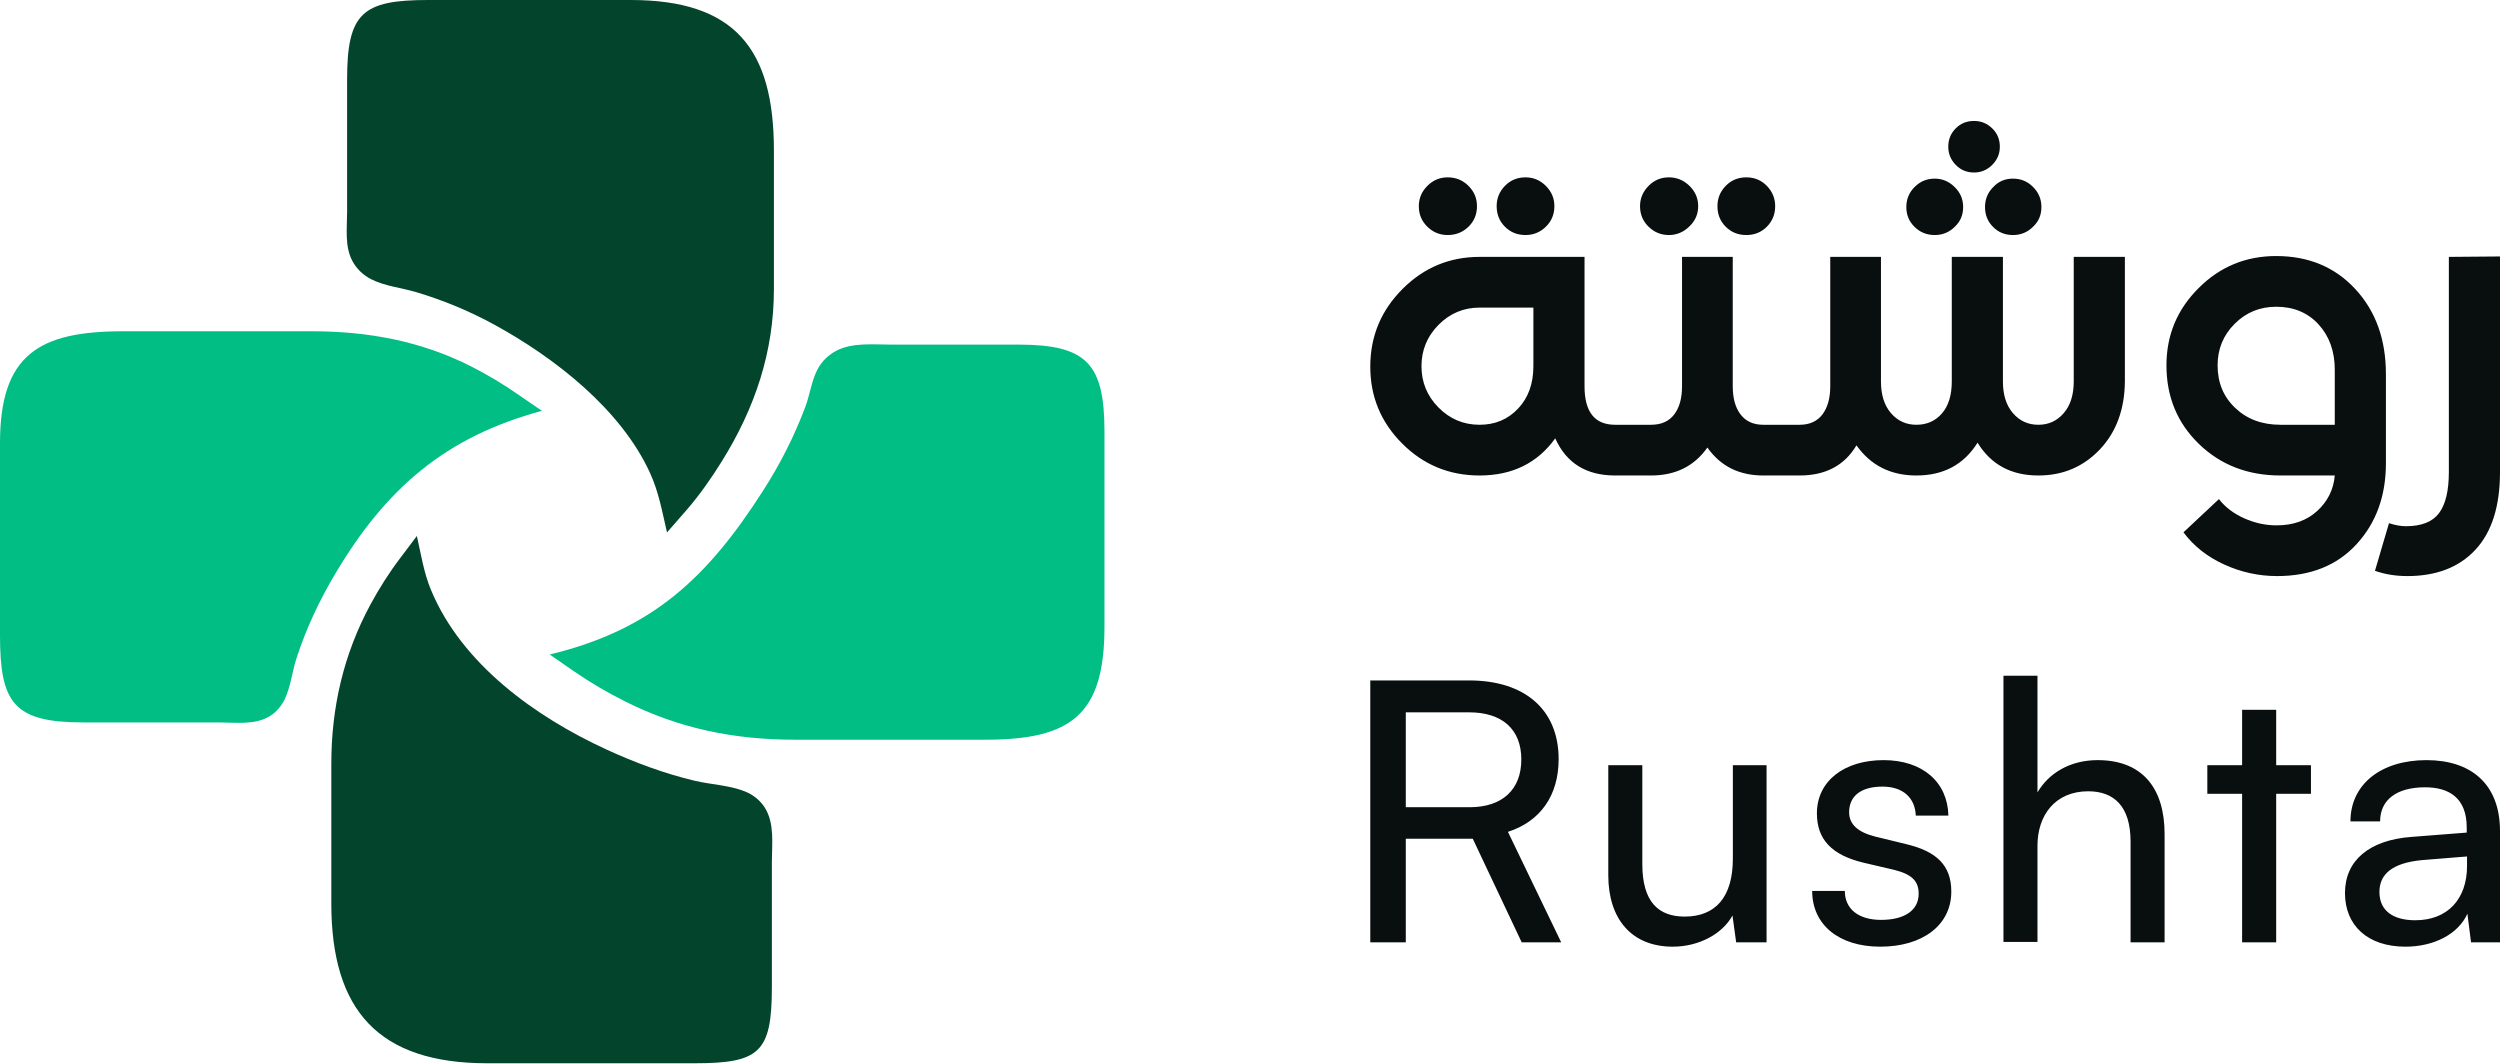
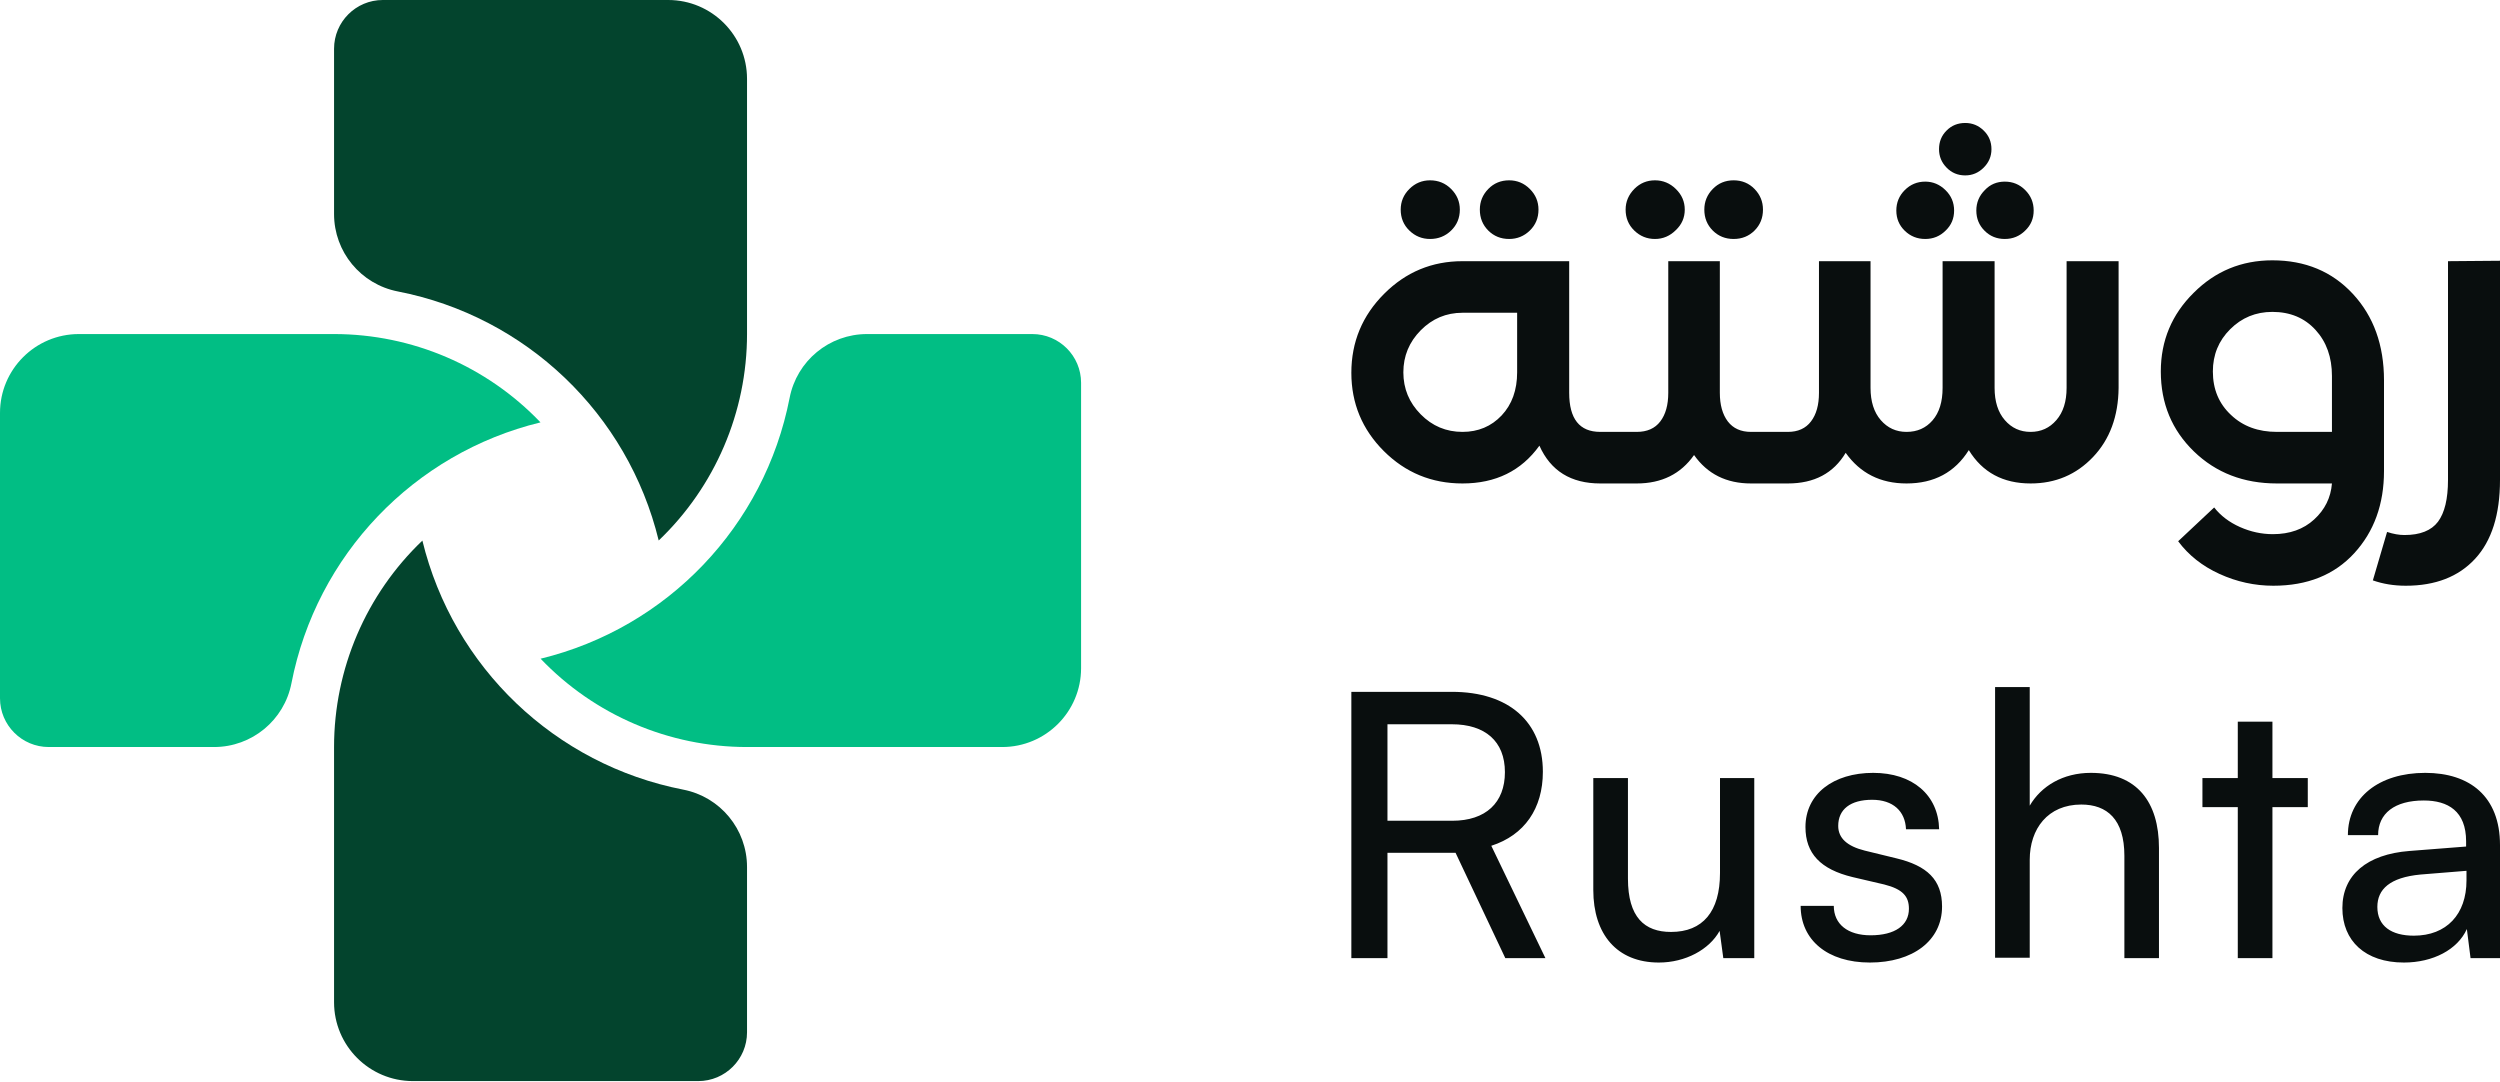
- <svg xmlns="http://www.w3.org/2000/svg" viewBox="0 0 470.25 200" width="470.25" height="200" role="img" aria-label="Rushta روشتة">
+ <svg xmlns="http://www.w3.org/2000/svg" viewBox="0 0 462.5 200" width="462.5" height="200" role="img" aria-label="Rushta روشتة">
  <g id="mark">
-     <path fill="#03442D" d="M78.41 100.81C79.19 104.23 79.71 107.72 81.07 110.97C86.86 124.93 100.73 134.84 114.02 140.96C119.36 143.42 124.95 145.5 130.67 146.86C133.77 147.59 137.23 147.69 140.18 148.89C141.68 149.5 142.99 150.55 143.86 151.92C145.74 154.88 145.19 158.84 145.19 162.18L145.19 185.62C145.19 197.98 142.91 200 130.6 200L91.65 200C71.24 200 62.32 190.1 62.32 169.93L62.32 143.71C62.32 133.1 64.61 123.1 69.68 113.71C71.33 110.67 73.2 107.7 75.31 104.94C76.35 103.58 79.44 99.43 78.41 100.81Z" />
-     <path fill="#03442D" d="M125.46 100.14C124.56 96.27 123.92 92.55 122.26 88.94C116.77 76.96 104.38 67.33 93.11 61.14C88.44 58.57 83.41 56.48 78.31 54.96C75.53 54.13 72.38 53.83 69.79 52.51C68.25 51.72 66.99 50.49 66.21 48.95C64.82 46.21 65.29 42.81 65.29 39.84L65.29 14.96C65.29 2.41 68.19 0 80.55 0L118.62 0C138.23 0 145.57 9.19 145.57 28.27L145.57 54.39C145.57 66.16 142.02 76.74 135.8 86.73C133.82 89.93 131.66 93.02 129.2 95.87C127.96 97.3 124.23 101.57 125.46 100.14Z" />
-     <path fill="#01BE84" d="M101.93 77.28C83.86 82.15 72.63 91.81 63.09 107.88C60.04 113 57.57 118.25 55.74 123.92C54.95 126.37 54.67 129.21 53.56 131.52C52.95 132.8 51.98 133.94 50.78 134.69C47.98 136.43 44.28 135.89 41.13 135.89L15.68 135.89C2.59 135.89 0 132.26 0 119.5L0 83.34C0 66.69 7.34 62.31 23.17 62.31L58.67 62.31C69.19 62.31 79.24 64.15 88.69 68.96C91.77 70.52 94.78 72.34 97.62 74.32C99.05 75.31 103.37 78.26 101.93 77.28Z" />
-     <path fill="#01BE84" d="M103.41 123.11C122.63 118.48 133.01 108.74 143.53 92.31C146.72 87.34 149.4 82.07 151.48 76.54C152.37 74.18 152.67 71.42 153.91 69.23C154.67 67.88 155.85 66.77 157.21 66.03C160.26 64.38 164.27 64.82 167.63 64.82L191.54 64.82C204.45 64.82 207.75 68.42 207.75 81.22L207.75 117.94C207.75 134.53 201.42 139.14 185.33 139.14L149.54 139.14C138.17 139.14 127.76 137.06 117.54 131.92C114.26 130.27 111.01 128.38 107.99 126.29C106.46 125.23 101.87 122.06 103.41 123.11Z" />
+     <path fill="#03442D" d="M138.2 160.4L138.2 190.98C138.2 195.96 134.16 200 129.18 200L76.39 200C68.34 200 61.8 193.47 61.8 185.41L61.8 138.2C61.8 123.77 67.71 109.97 78.14 100.01C83.85 123.47 102.69 141.46 126.39 146.08C133.25 147.41 138.2 153.41 138.2 160.4Z" />
+     <path fill="#03442D" d="M61.8 39.6L61.8 9.02C61.8 4.04 65.84 0 70.82 0L123.61 0C131.66 0 138.2 6.53 138.2 14.59L138.2 61.8C138.2 76.23 132.29 90.03 121.86 99.99C116.15 76.53 97.31 58.54 73.61 53.92C66.75 52.59 61.8 46.59 61.8 39.6Z" />
+     <path fill="#01BE84" d="M39.6 138.2L9.02 138.2C4.04 138.2 0 134.16 0 129.18L0 76.39C0 68.34 6.53 61.8 14.59 61.8L61.8 61.8C76.23 61.8 90.03 67.71 99.99 78.14C76.53 83.85 58.54 102.69 53.92 126.39C52.59 133.25 46.59 138.2 39.6 138.2Z" />
+     <path fill="#01BE84" d="M160.4 61.8L190.98 61.8C195.96 61.8 200 65.84 200 70.82L200 123.61C200 131.66 193.47 138.2 185.41 138.2L138.2 138.2C123.77 138.2 109.97 132.29 100.01 121.86C123.47 116.15 141.46 97.31 146.08 73.61C147.41 66.75 153.41 61.8 160.4 61.8Z" />
  </g>
  <g id="arabic" aria-label="روشتة">
-     <path id="arabic-letters" fill="#090E0E" d="M263.84 54.33C267.84 50.33 272.67 48.32 278.31 48.32L298.05 48.32L298.05 72.67C298.05 77.49 299.97 79.9 303.81 79.9L306.27 79.9L306.27 89.44L303.81 89.44C298.38 89.44 294.62 87.11 292.54 82.45C289.2 87.11 284.45 89.44 278.31 89.44C272.61 89.44 267.76 87.44 263.76 83.44C259.75 79.44 257.75 74.61 257.75 68.97C257.75 63.26 259.78 58.38 263.84 54.33ZM267.38 68.88C267.38 71.9 268.44 74.49 270.58 76.65C272.72 78.82 275.3 79.9 278.31 79.9C281.22 79.9 283.63 78.89 285.55 76.86C287.47 74.83 288.43 72.17 288.43 68.88L288.43 57.86L278.31 57.86C275.3 57.86 272.72 58.95 270.58 61.11C268.44 63.28 267.38 65.87 267.38 68.88ZM304.63 79.9L310.55 79.9C312.47 79.9 313.92 79.26 314.91 77.97C315.9 76.68 316.39 74.91 316.39 72.67L316.39 48.32L325.93 48.32L325.93 72.67C325.93 74.91 326.42 76.68 327.41 77.97C328.4 79.26 329.82 79.9 331.68 79.9L337.69 79.9L337.69 89.44L331.68 89.44C327.13 89.44 323.63 87.69 321.16 84.18C318.69 87.69 315.16 89.44 310.55 89.44L304.63 89.44ZM338.51 79.9C340.37 79.9 341.8 79.26 342.79 77.97C343.77 76.68 344.27 74.91 344.27 72.67L344.27 48.32L353.81 48.32L353.81 71.76C353.81 74.28 354.44 76.27 355.7 77.72C356.96 79.18 358.55 79.9 360.47 79.9C362.44 79.9 364.04 79.19 365.28 77.77C366.51 76.34 367.13 74.34 367.13 71.76L367.13 48.32L376.75 48.32L376.75 71.76C376.75 74.28 377.38 76.27 378.64 77.72C379.9 79.18 381.49 79.9 383.41 79.9C385.33 79.9 386.92 79.18 388.18 77.72C389.44 76.27 390.07 74.28 390.07 71.76L390.07 48.32L399.69 48.32L399.69 71.76C399.64 77.02 398.06 81.29 394.97 84.55C391.87 87.81 388.02 89.44 383.41 89.44C378.31 89.44 374.5 87.39 371.98 83.27C369.4 87.39 365.57 89.44 360.47 89.44C355.64 89.44 351.89 87.55 349.2 83.77C346.95 87.55 343.39 89.44 338.51 89.44L336.04 89.44L336.04 79.9ZM413.59 54.16C417.59 50.16 422.45 48.16 428.15 48.16C434.23 48.16 439.2 50.23 443.03 54.37C446.87 58.51 448.79 63.84 448.79 70.36L448.79 87.14C448.79 93.28 446.95 98.35 443.28 102.35C439.61 106.36 434.62 108.36 428.31 108.36C424.86 108.36 421.54 107.63 418.36 106.18C415.18 104.73 412.63 102.71 410.71 100.13L417.38 93.88C418.58 95.42 420.17 96.62 422.15 97.5C424.12 98.38 426.15 98.82 428.23 98.82C431.36 98.82 433.91 97.91 435.88 96.1C437.85 94.29 438.95 92.07 439.17 89.44L428.97 89.44C422.83 89.44 417.72 87.47 413.63 83.52C409.55 79.57 407.51 74.64 407.51 68.72C407.51 63.02 409.54 58.17 413.59 54.16ZM420.5 76.78C422.69 78.86 425.52 79.9 428.97 79.9L439.17 79.9L439.17 69.54C439.17 66.09 438.15 63.25 436.13 61.03C434.1 58.81 431.44 57.7 428.15 57.7C425.08 57.7 422.47 58.77 420.34 60.91C418.2 63.04 417.13 65.65 417.13 68.72C417.13 72.01 418.25 74.69 420.5 76.78ZM449.37 98.41C450.52 98.79 451.59 98.98 452.57 98.98C455.48 98.98 457.55 98.16 458.78 96.52C460.02 94.87 460.63 92.29 460.63 88.78L460.63 48.32L470.25 48.24L470.25 88.78C470.25 95.2 468.72 100.06 465.65 103.38C462.58 106.7 458.3 108.36 452.82 108.36C450.63 108.36 448.6 108.03 446.73 107.37Z" />
-     <path id="arabic-dots" fill="#090E0E" d="M266.88 38.78C266.88 37.3 267.42 36.03 268.49 34.96C269.55 33.89 270.83 33.36 272.31 33.36C273.84 33.36 275.15 33.89 276.22 34.96C277.29 36.03 277.82 37.3 277.82 38.78C277.82 40.32 277.29 41.61 276.22 42.65C275.15 43.69 273.84 44.21 272.31 44.21C270.83 44.21 269.55 43.69 268.49 42.65C267.42 41.61 266.88 40.32 266.88 38.78ZM281.52 38.78C281.52 37.3 282.04 36.03 283.08 34.96C284.12 33.89 285.41 33.36 286.95 33.36C288.43 33.36 289.7 33.89 290.77 34.96C291.84 36.03 292.38 37.3 292.38 38.78C292.38 40.32 291.84 41.61 290.77 42.65C289.7 43.69 288.43 44.21 286.95 44.21C285.41 44.21 284.12 43.69 283.08 42.65C282.04 41.61 281.52 40.32 281.52 38.78ZM323.05 38.78C323.05 37.3 323.57 36.03 324.61 34.96C325.65 33.89 326.94 33.36 328.48 33.36C330.01 33.36 331.3 33.89 332.34 34.96C333.38 36.03 333.91 37.3 333.91 38.78C333.91 40.32 333.38 41.61 332.34 42.65C331.3 43.69 330.01 44.21 328.48 44.21C326.94 44.21 325.65 43.69 324.61 42.65C323.57 41.61 323.05 40.32 323.05 38.78ZM310.14 34.92C311.18 33.88 312.44 33.36 313.92 33.36C315.4 33.36 316.69 33.89 317.79 34.96C318.88 36.03 319.43 37.3 319.43 38.78C319.43 40.27 318.88 41.53 317.79 42.57C316.69 43.66 315.4 44.21 313.92 44.21C312.44 44.21 311.17 43.69 310.1 42.65C309.03 41.61 308.49 40.32 308.49 38.78C308.49 37.3 309.04 36.02 310.14 34.92ZM360.14 35.17C361.18 34.12 362.44 33.6 363.92 33.6C365.35 33.6 366.59 34.12 367.66 35.17C368.73 36.21 369.27 37.47 369.27 38.95C369.27 40.43 368.75 41.66 367.7 42.65C366.66 43.69 365.4 44.21 363.92 44.21C362.44 44.21 361.18 43.71 360.14 42.69C359.1 41.68 358.58 40.43 358.58 38.95C358.58 37.47 359.1 36.21 360.14 35.17ZM374.94 35.17C375.93 34.12 377.16 33.6 378.64 33.6C380.12 33.6 381.38 34.12 382.42 35.17C383.47 36.21 383.99 37.47 383.99 38.95C383.99 40.43 383.47 41.66 382.42 42.65C381.38 43.69 380.12 44.21 378.64 44.21C377.16 44.21 375.91 43.71 374.9 42.69C373.89 41.68 373.38 40.43 373.38 38.95C373.38 37.47 373.9 36.21 374.94 35.17ZM367.87 24.15C368.8 23.21 369.95 22.75 371.32 22.75C372.64 22.75 373.78 23.21 374.74 24.15C375.7 25.08 376.17 26.23 376.17 27.6C376.17 28.92 375.7 30.05 374.74 31.01C373.78 31.97 372.64 32.45 371.32 32.45C369.95 32.45 368.8 31.97 367.87 31.01C366.94 30.05 366.47 28.92 366.47 27.6C366.47 26.23 366.94 25.08 367.87 24.15Z" />
+     <path id="arabic-letters" fill="#090E0E" d="M256.09 54.33C260.09 50.33 264.91 48.32 270.56 48.32L290.3 48.32L290.3 72.67C290.3 77.49 292.21 79.9 296.05 79.9L298.52 79.9L298.52 89.44L296.05 89.44C290.62 89.44 286.87 87.11 284.79 82.45C281.44 87.11 276.7 89.44 270.56 89.44C264.86 89.44 260.01 87.44 256 83.44C252 79.44 250 74.61 250 68.97C250 63.26 252.03 58.38 256.09 54.33ZM259.62 68.88C259.62 71.9 260.69 74.49 262.83 76.65C264.97 78.82 267.54 79.9 270.56 79.9C273.46 79.9 275.88 78.89 277.8 76.86C279.71 74.83 280.67 72.17 280.67 68.88L280.67 57.86L270.56 57.86C267.54 57.86 264.97 58.95 262.83 61.11C260.69 63.28 259.62 65.87 259.62 68.88ZM296.88 79.9L302.8 79.9C304.71 79.9 306.17 79.26 307.15 77.97C308.14 76.68 308.63 74.91 308.63 72.67L308.63 48.32L318.17 48.32L318.17 72.67C318.17 74.91 318.67 76.68 319.65 77.97C320.64 79.26 322.07 79.9 323.93 79.9L329.93 79.9L329.93 89.44L323.93 89.44C319.38 89.44 315.87 87.69 313.4 84.18C310.94 87.69 307.4 89.44 302.8 89.44L296.88 89.44ZM330.76 79.9C332.62 79.9 334.05 79.26 335.03 77.97C336.02 76.68 336.51 74.91 336.51 72.67L336.51 48.32L346.05 48.32L346.05 71.76C346.05 74.28 346.68 76.27 347.94 77.72C349.21 79.18 350.79 79.9 352.71 79.9C354.69 79.9 356.29 79.19 357.52 77.77C358.76 76.34 359.38 74.34 359.38 71.76L359.38 48.32L369 48.32L369 71.76C369 74.28 369.63 76.27 370.89 77.72C372.15 79.18 373.74 79.9 375.66 79.9C377.58 79.9 379.17 79.18 380.43 77.72C381.69 76.27 382.32 74.28 382.32 71.76L382.32 48.32L391.94 48.32L391.94 71.76C391.89 77.02 390.31 81.29 387.21 84.55C384.11 87.81 380.26 89.44 375.66 89.44C370.56 89.44 366.75 87.39 364.23 83.27C361.65 87.39 357.81 89.44 352.71 89.44C347.89 89.44 344.13 87.55 341.45 83.77C339.2 87.55 335.64 89.44 330.76 89.44L328.29 89.44L328.29 79.9ZM405.84 54.16C409.84 50.16 414.69 48.16 420.39 48.16C426.48 48.16 431.44 50.23 435.28 54.37C439.12 58.51 441.04 63.84 441.04 70.36L441.04 87.14C441.04 93.28 439.2 98.35 435.53 102.35C431.85 106.36 426.86 108.36 420.56 108.36C417.11 108.36 413.79 107.63 410.61 106.18C407.43 104.73 404.88 102.71 402.96 100.13L409.62 93.88C410.83 95.42 412.42 96.62 414.39 97.5C416.37 98.38 418.39 98.82 420.48 98.82C423.6 98.82 426.15 97.91 428.12 96.1C430.1 94.29 431.2 92.07 431.41 89.44L421.22 89.44C415.08 89.44 409.96 87.47 405.88 83.52C401.8 79.57 399.75 74.64 399.75 68.72C399.75 63.02 401.78 58.17 405.84 54.16ZM412.75 76.78C414.94 78.86 417.76 79.9 421.22 79.9L431.41 79.9L431.41 69.54C431.41 66.09 430.4 63.25 428.37 61.03C426.34 58.81 423.68 57.7 420.39 57.7C417.32 57.7 414.72 58.77 412.58 60.91C410.44 63.04 409.38 65.65 409.38 68.72C409.38 72.01 410.5 74.69 412.75 76.78ZM441.61 98.41C442.76 98.79 443.83 98.98 444.82 98.98C447.72 98.98 449.79 98.16 451.03 96.52C452.26 94.87 452.88 92.29 452.88 88.78L452.88 48.32L462.5 48.24L462.5 88.78C462.5 95.2 460.96 100.06 457.89 103.38C454.82 106.7 450.55 108.36 445.07 108.36C442.87 108.36 440.84 108.03 438.98 107.37Z" />
+     <path id="arabic-dots" fill="#090E0E" d="M259.13 38.78C259.13 37.3 259.66 36.03 260.73 34.96C261.8 33.89 263.08 33.36 264.56 33.36C266.09 33.36 267.39 33.89 268.46 34.96C269.53 36.03 270.07 37.3 270.07 38.78C270.07 40.32 269.53 41.61 268.46 42.65C267.39 43.69 266.09 44.21 264.56 44.21C263.08 44.21 261.8 43.69 260.73 42.65C259.66 41.61 259.13 40.32 259.13 38.78ZM273.77 38.78C273.77 37.3 274.29 36.03 275.33 34.96C276.37 33.89 277.66 33.36 279.19 33.36C280.67 33.36 281.95 33.89 283.02 34.96C284.09 36.03 284.62 37.3 284.62 38.78C284.62 40.32 284.09 41.61 283.02 42.65C281.95 43.69 280.67 44.21 279.19 44.21C277.66 44.21 276.37 43.69 275.33 42.65C274.29 41.61 273.77 40.32 273.77 38.78ZM315.3 38.78C315.3 37.3 315.82 36.03 316.86 34.96C317.9 33.89 319.19 33.36 320.72 33.36C322.26 33.36 323.55 33.89 324.59 34.96C325.63 36.03 326.15 37.3 326.15 38.78C326.15 40.32 325.63 41.61 324.59 42.65C323.55 43.69 322.26 44.21 320.72 44.21C319.19 44.21 317.9 43.69 316.86 42.65C315.82 41.61 315.3 40.32 315.3 38.78ZM302.38 34.92C303.43 33.88 304.69 33.36 306.17 33.36C307.65 33.36 308.94 33.89 310.03 34.96C311.13 36.03 311.68 37.3 311.68 38.78C311.68 40.27 311.13 41.53 310.03 42.57C308.94 43.66 307.65 44.21 306.17 44.21C304.69 44.21 303.41 43.69 302.34 42.65C301.27 41.61 300.74 40.32 300.74 38.78C300.74 37.3 301.29 36.02 302.38 34.92ZM352.38 35.17C353.43 34.12 354.69 33.6 356.17 33.6C357.59 33.6 358.84 34.12 359.91 35.17C360.98 36.21 361.51 37.47 361.51 38.95C361.51 40.43 360.99 41.66 359.95 42.65C358.91 43.69 357.65 44.21 356.17 44.21C354.69 44.21 353.43 43.71 352.38 42.69C351.34 41.68 350.82 40.43 350.82 38.95C350.82 37.47 351.34 36.21 352.38 35.17ZM367.19 35.17C368.17 34.12 369.41 33.6 370.89 33.6C372.37 33.6 373.63 34.12 374.67 35.17C375.71 36.21 376.23 37.47 376.23 38.95C376.23 40.43 375.71 41.66 374.67 42.65C373.63 43.69 372.37 44.21 370.89 44.21C369.41 44.21 368.16 43.71 367.15 42.69C366.13 41.68 365.62 40.43 365.62 38.95C365.62 37.47 366.15 36.21 367.19 35.17ZM360.12 24.15C361.05 23.21 362.2 22.75 363.57 22.75C364.88 22.75 366.02 23.21 366.98 24.15C367.94 25.08 368.42 26.23 368.42 27.6C368.42 28.92 367.94 30.05 366.98 31.01C366.02 31.97 364.88 32.45 363.57 32.45C362.2 32.45 361.05 31.97 360.12 31.01C359.18 30.05 358.72 28.92 358.72 27.6C358.72 26.23 359.18 25.08 360.12 24.15Z" />
  </g>
-   <path id="english" aria-label="Rushta" fill="#090E0E" d="M264.43 177.25L264.43 157.77L277.03 157.77L286.23 177.25L293.66 177.25L283.64 156.47C289.78 154.5 293.18 149.59 293.18 142.78C293.18 133.58 286.91 127.99 276.35 127.99L257.75 127.99L257.75 177.25ZM264.43 133.99L276.35 133.99C282.49 133.99 286.16 137.12 286.16 142.85C286.16 148.5 282.62 151.84 276.42 151.84L264.43 151.84ZM325.95 143.94L325.95 161.51C325.95 168.67 322.75 172.41 316.89 172.41C311.99 172.41 308.92 169.69 308.92 162.54L308.92 143.94L302.52 143.94L302.52 164.65C302.52 172.82 306.88 178.07 314.64 178.07C319.55 178.07 323.98 175.68 325.88 172.21L326.57 177.25L332.29 177.25L332.29 143.94ZM340.87 167.58C340.87 173.91 345.85 178.07 353.68 178.07C361.59 178.07 367.04 174.05 367.04 167.71C367.04 162.74 364.24 160.15 358.59 158.79L352.73 157.36C349.46 156.54 347.82 155.04 347.82 152.79C347.82 149.73 350.07 147.96 354.09 147.96C357.97 147.96 360.22 150.07 360.36 153.41L366.49 153.41C366.35 147.07 361.59 142.98 354.3 142.98C346.94 142.98 341.76 146.87 341.76 153C341.76 157.9 344.55 160.83 350.48 162.26L356.34 163.63C359.81 164.51 360.9 165.87 360.9 168.12C360.9 171.19 358.31 173.03 353.82 173.03C349.59 173.03 347.01 170.98 347.01 167.58ZM383.25 177.18L383.25 159.06C383.25 153.34 386.59 148.84 392.79 148.84C397.56 148.84 400.76 151.57 400.76 158.31L400.76 177.25L407.16 177.25L407.16 156.88C407.16 148.36 403.08 142.98 394.56 142.98C389.38 142.98 385.36 145.43 383.25 149.05L383.25 127.11L376.85 127.11L376.85 177.18ZM428.15 177.25L428.15 149.32L434.69 149.32L434.69 143.94L428.15 143.94L428.15 133.51L421.74 133.51L421.74 143.94L415.2 143.94L415.2 149.32L421.74 149.32L421.74 177.25ZM452.47 178.07C457.85 178.07 462.42 175.68 464.12 171.87L464.8 177.25L470.25 177.25L470.25 156.34C470.25 147.34 464.67 142.98 456.42 142.98C447.84 142.98 442.12 147.55 442.12 154.5L447.7 154.5C447.7 150.48 450.77 148.09 456.15 148.09C460.65 148.09 463.99 150.07 463.99 155.65L463.99 156.61L453.49 157.43C445.66 158.04 441.09 161.85 441.09 167.99C441.09 174.05 445.32 178.07 452.47 178.07ZM454.31 173.1C450.16 173.1 447.57 171.32 447.57 167.78C447.57 164.51 449.88 162.33 455.54 161.79L464.05 161.1L464.05 162.88C464.05 169.14 460.37 173.1 454.31 173.1Z" />
+   <path id="english" aria-label="Rushta" fill="#090E0E" d="M256.68 177.25L256.68 157.77L269.28 157.77L278.48 177.25L285.9 177.25L275.89 156.47C282.02 154.5 285.43 149.59 285.43 142.78C285.43 133.58 279.16 127.99 268.6 127.99L250 127.99L250 177.25ZM256.68 133.99L268.6 133.99C274.73 133.99 278.41 137.12 278.41 142.85C278.41 148.5 274.87 151.84 268.67 151.84L256.68 151.84ZM318.2 143.94L318.2 161.51C318.2 168.67 315 172.41 309.14 172.41C304.23 172.41 301.17 169.69 301.17 162.54L301.17 143.94L294.76 143.94L294.76 164.65C294.76 172.82 299.12 178.07 306.89 178.07C311.79 178.07 316.22 175.68 318.13 172.21L318.81 177.25L324.54 177.25L324.54 143.94ZM333.12 167.58C333.12 173.91 338.09 178.07 345.93 178.07C353.83 178.07 359.28 174.05 359.28 167.71C359.28 162.74 356.49 160.15 350.83 158.79L344.97 157.36C341.7 156.54 340.07 155.04 340.07 152.79C340.07 149.73 342.32 147.96 346.34 147.96C350.22 147.96 352.47 150.07 352.61 153.41L358.74 153.41C358.6 147.07 353.83 142.98 346.54 142.98C339.18 142.98 334.01 146.87 334.01 153C334.01 157.9 336.8 160.83 342.73 162.26L348.59 163.63C352.06 164.51 353.15 165.87 353.15 168.12C353.15 171.19 350.56 173.03 346.06 173.03C341.84 173.03 339.25 170.98 339.25 167.58ZM375.5 177.18L375.5 159.06C375.5 153.34 378.84 148.84 385.04 148.84C389.8 148.84 393.01 151.57 393.01 158.31L393.01 177.25L399.41 177.25L399.41 156.88C399.41 148.36 395.32 142.98 386.81 142.98C381.63 142.98 377.61 145.43 375.5 149.05L375.5 127.11L369.09 127.11L369.09 177.18ZM420.4 177.25L420.4 149.32L426.94 149.32L426.94 143.94L420.4 143.94L420.4 133.51L413.99 133.51L413.99 143.94L407.45 143.94L407.45 149.32L413.99 149.32L413.99 177.25ZM444.72 178.07C450.1 178.07 454.66 175.68 456.37 171.87L457.05 177.25L462.5 177.25L462.5 156.34C462.5 147.34 456.91 142.98 448.67 142.98C440.08 142.98 434.36 147.55 434.36 154.5L439.95 154.5C439.95 150.48 443.01 148.09 448.4 148.09C452.89 148.09 456.23 150.07 456.23 155.65L456.23 156.61L445.74 157.43C437.9 158.04 433.34 161.85 433.34 167.99C433.34 174.05 437.56 178.07 444.72 178.07ZM446.56 173.1C442.4 173.1 439.81 171.32 439.81 167.78C439.81 164.51 442.13 162.33 447.78 161.79L456.3 161.1L456.3 162.88C456.3 169.14 452.62 173.1 446.56 173.1Z" />
</svg>
